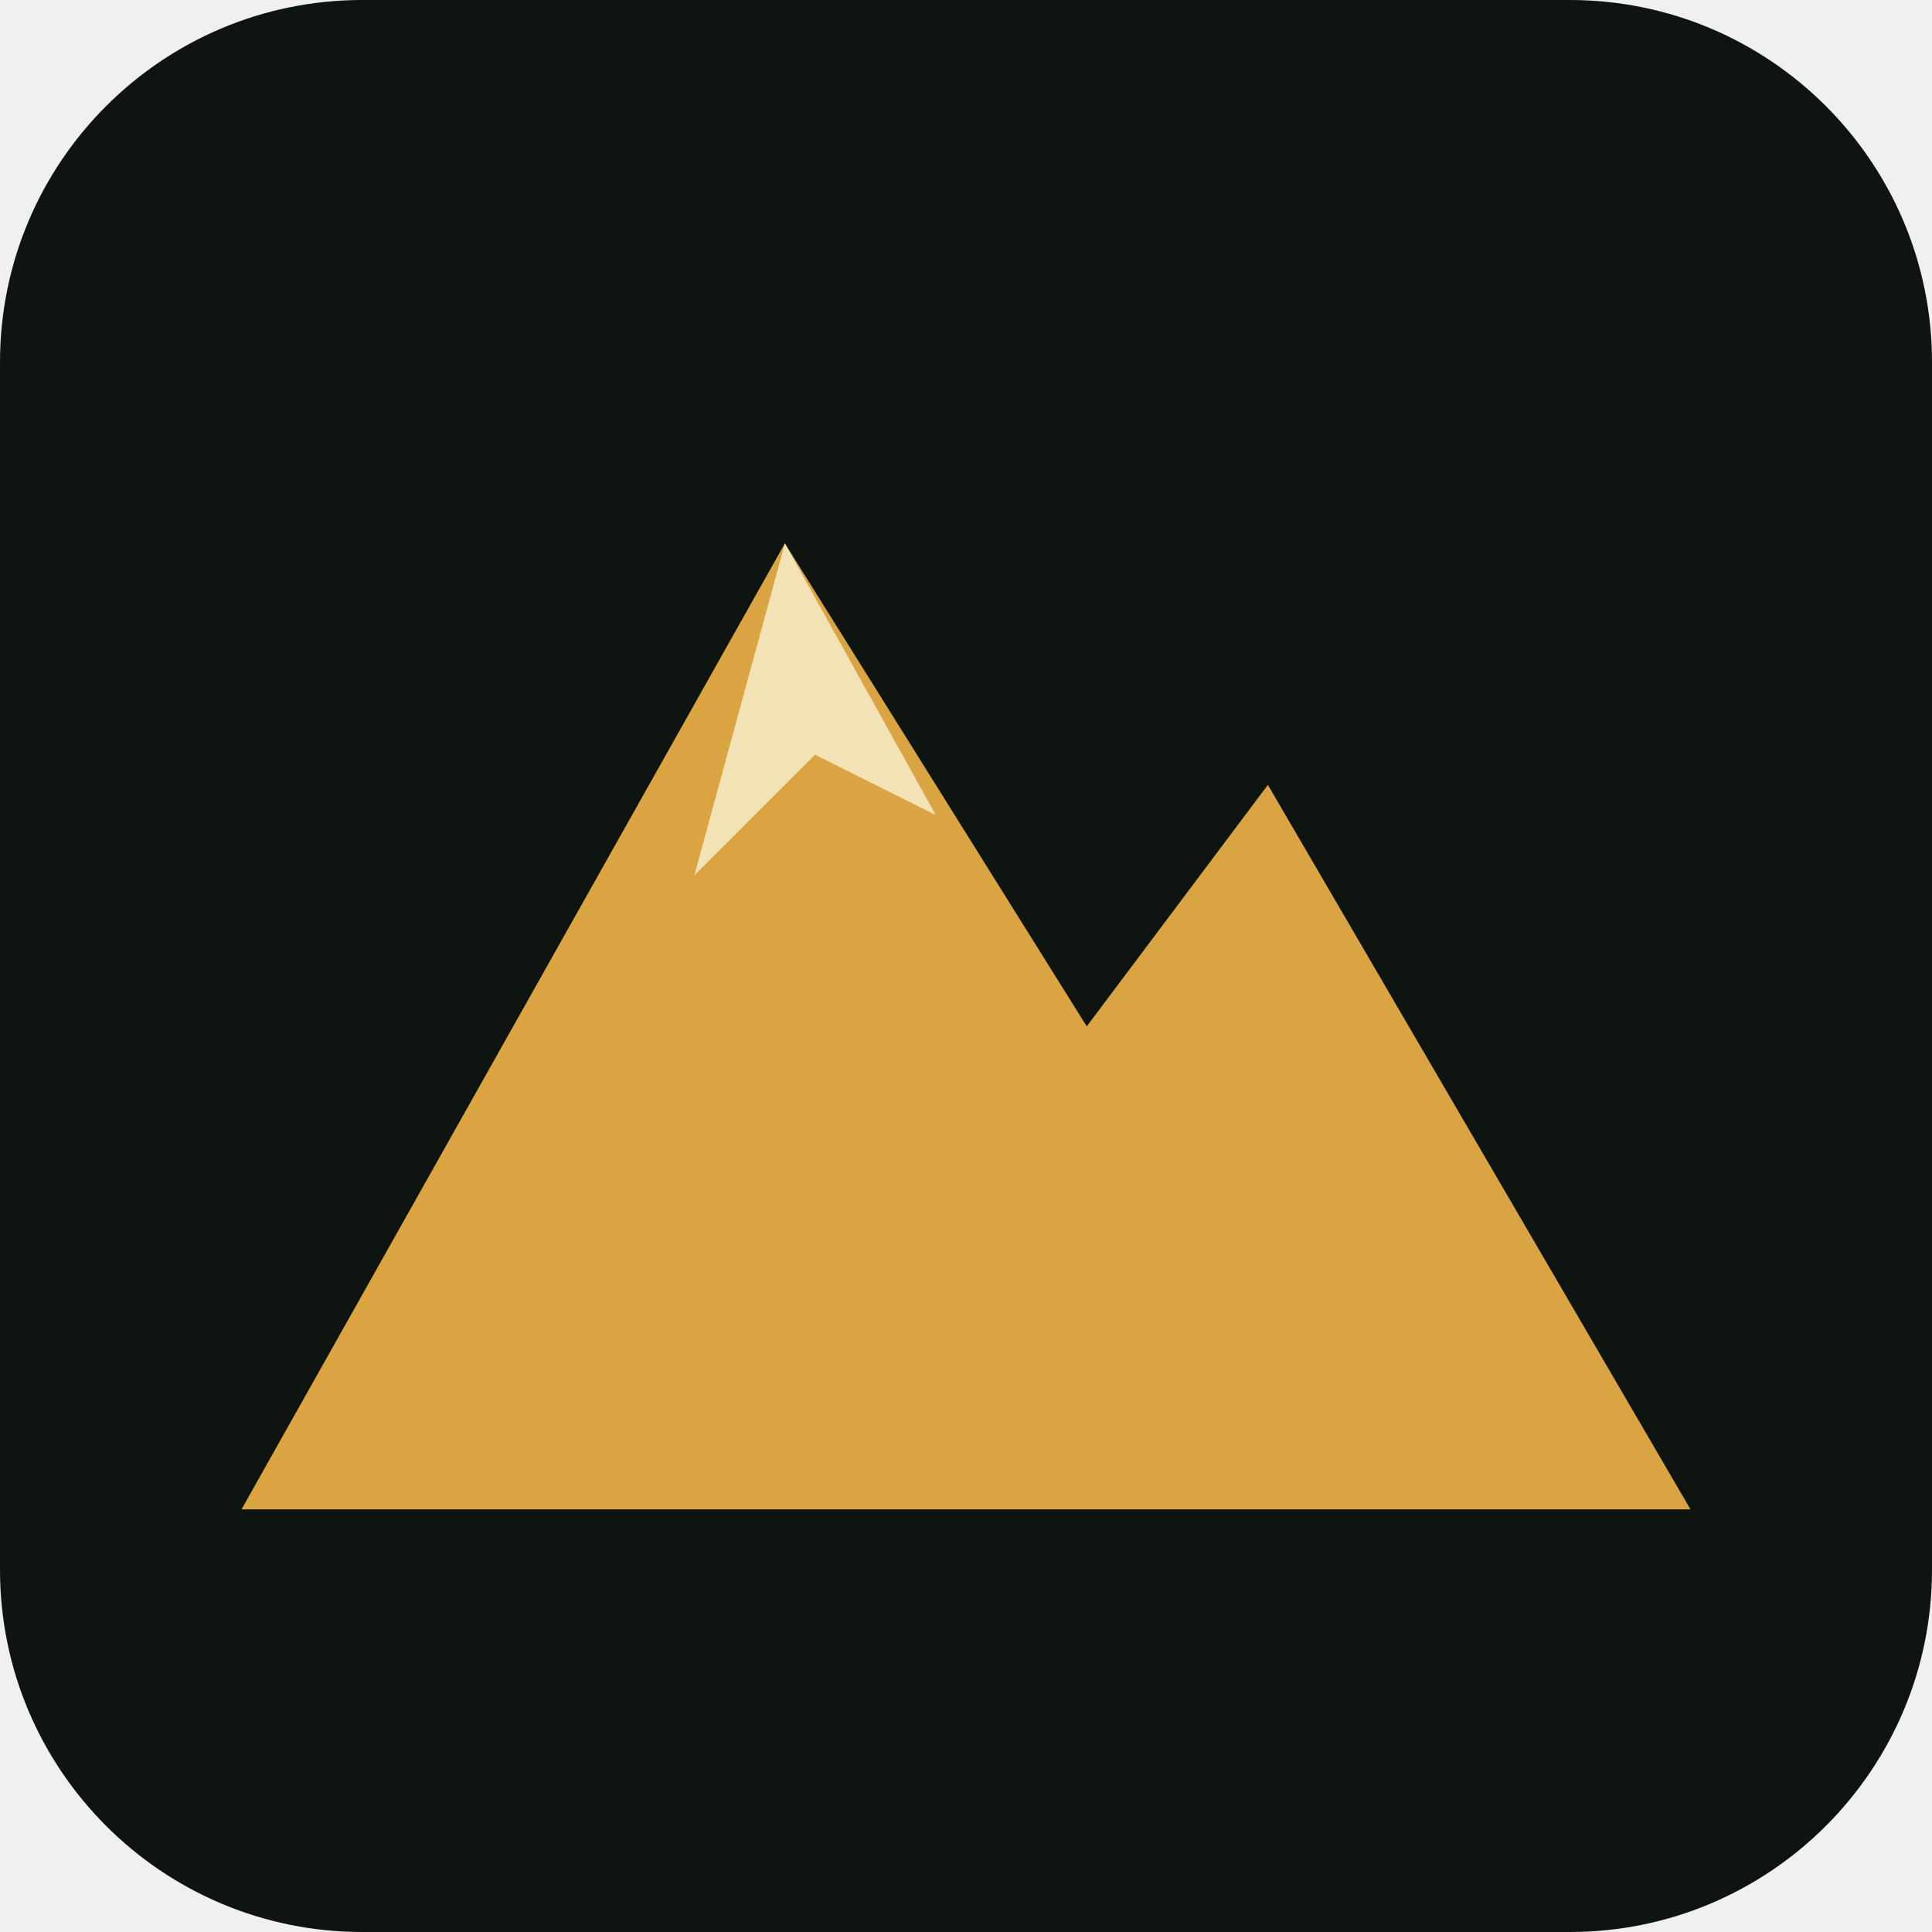
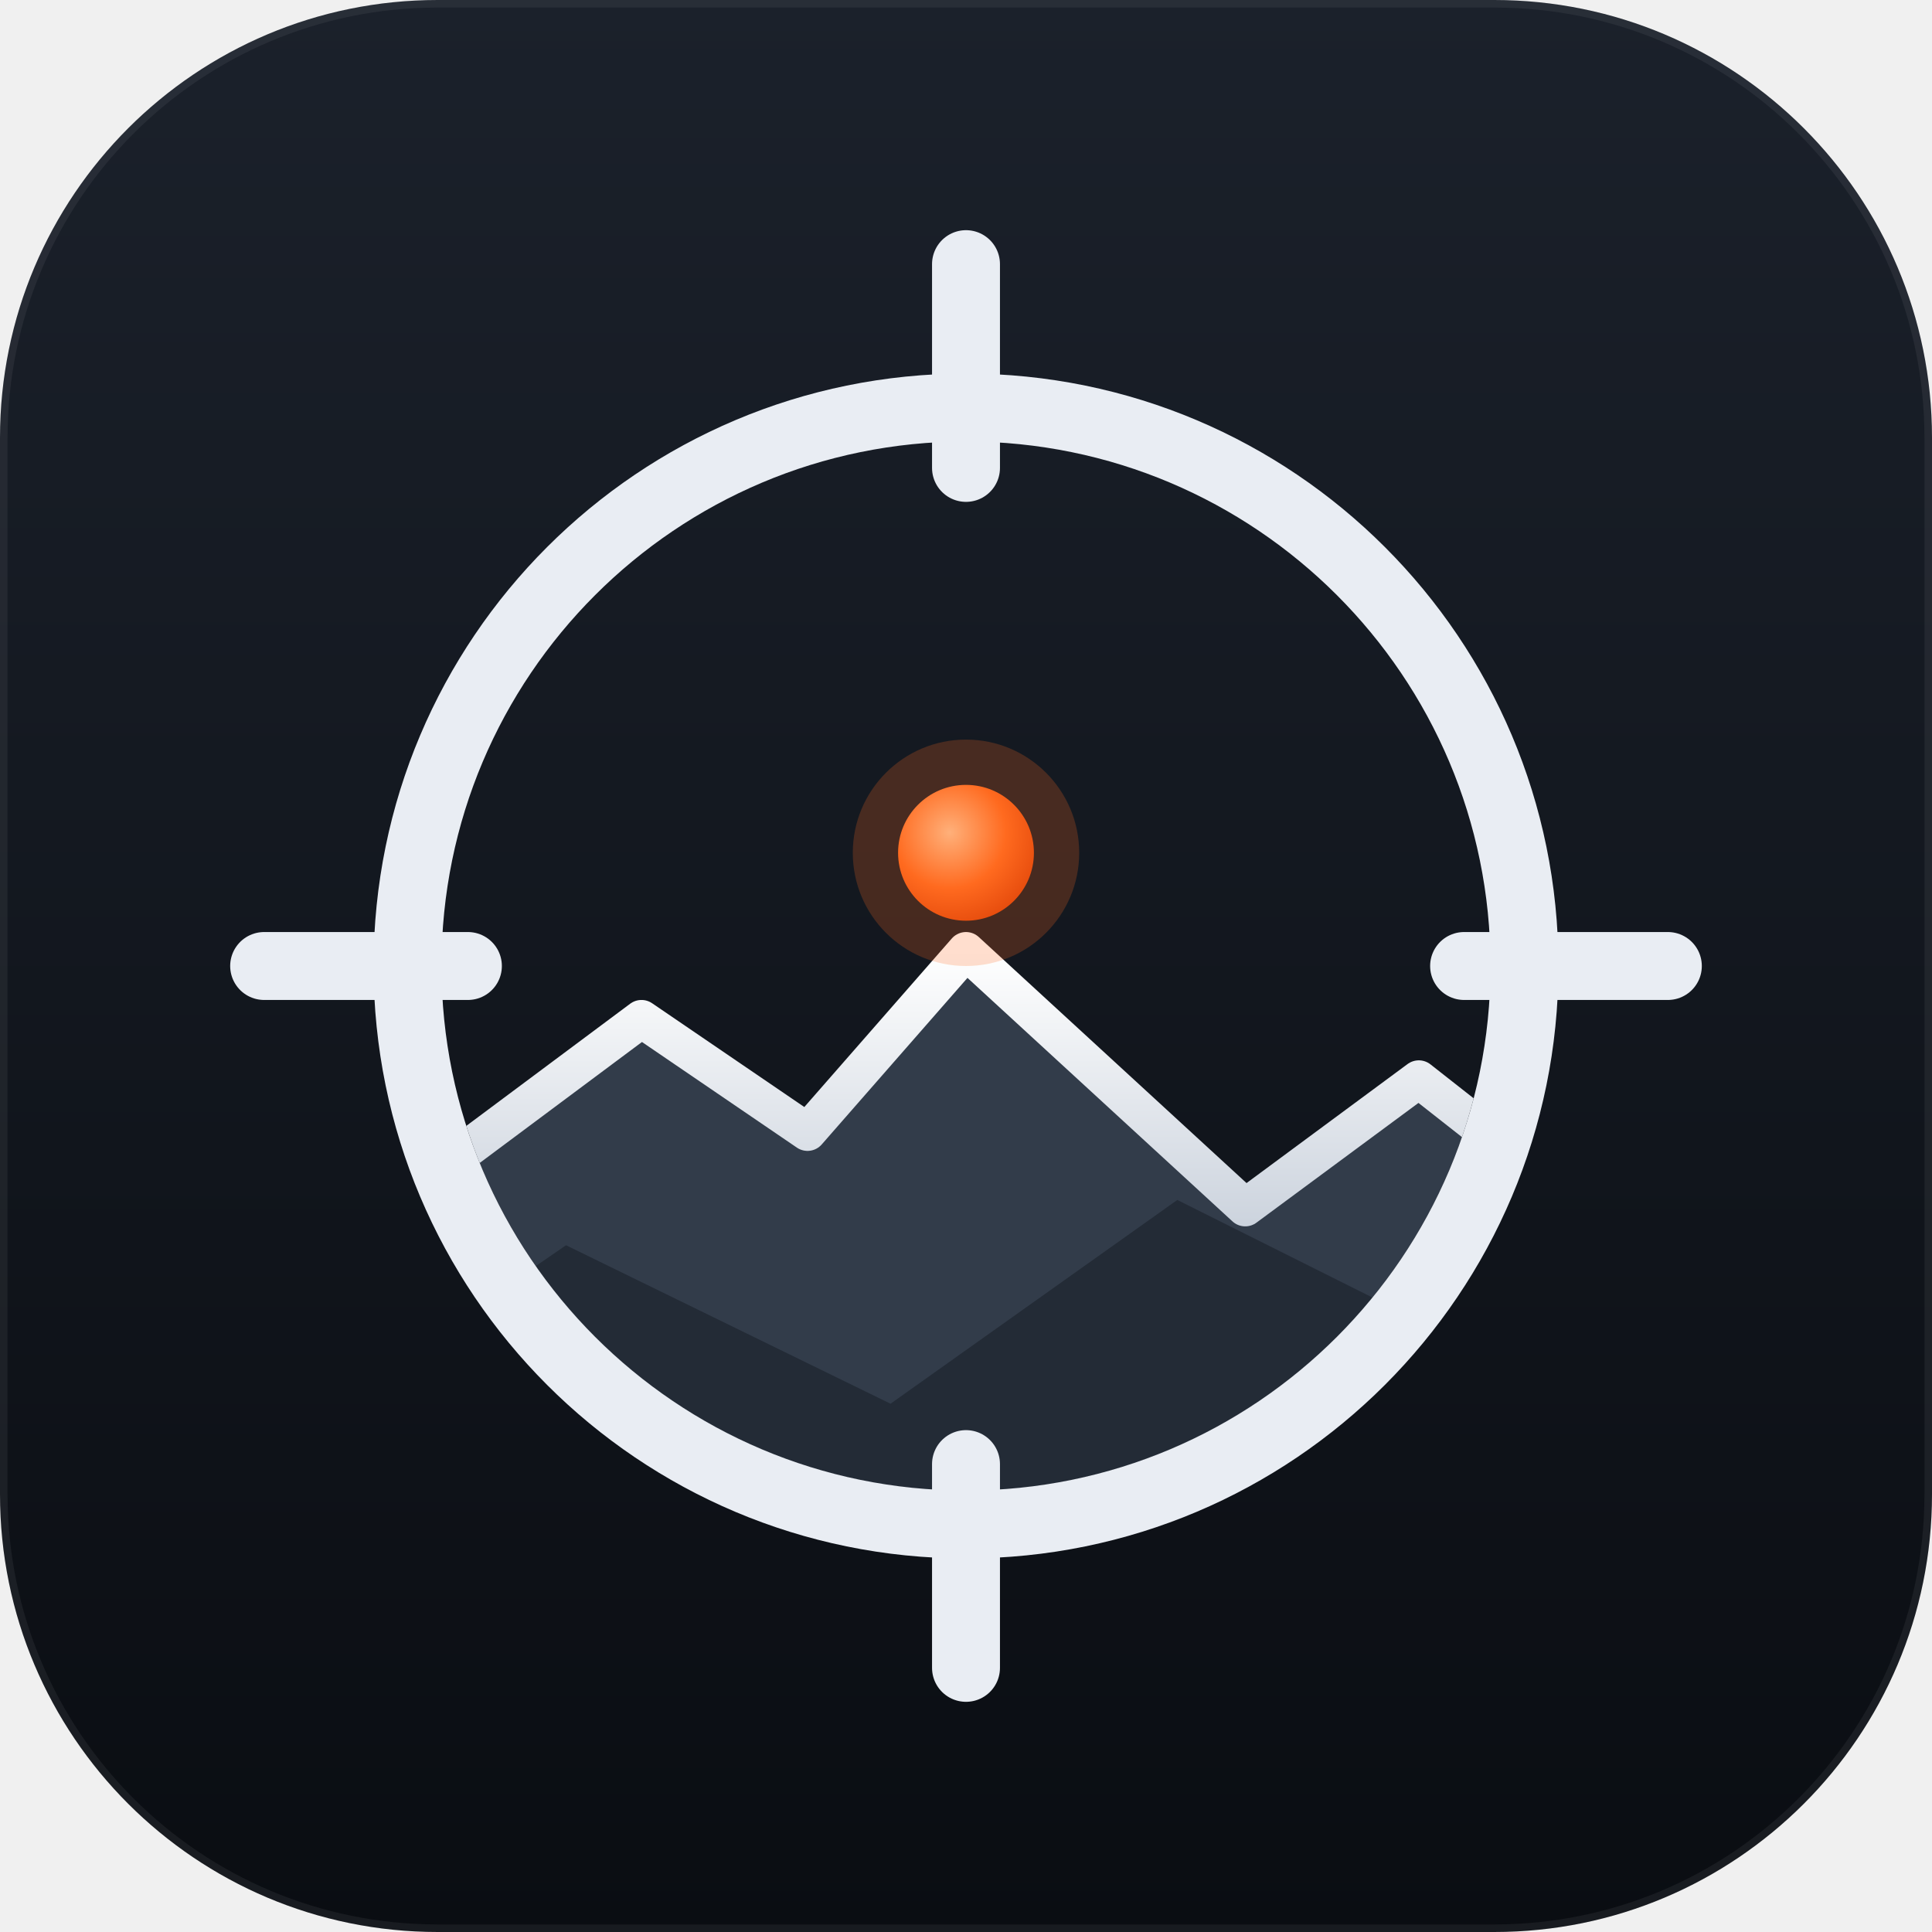
- <svg xmlns="http://www.w3.org/2000/svg" viewBox="0 0 64 64">
-   <rect width="64" height="64" rx="12" fill="#0e1410" />
-   <path d="M8 50 L26 18 L36 34 L42 26 L56 50 Z" fill="#d9a441" />
-   <path d="M26 18 L31 27 L27 25 L23 29 Z" fill="#f3e2b5" />
+ <svg xmlns="http://www.w3.org/2000/svg" viewBox="0 0 512 512">
+   <defs>
+     <linearGradient id="bg" x1="0" y1="0" x2="0" y2="1">
+       <stop offset="0" stop-color="#1b212b" />
+       <stop offset="1" stop-color="#0a0d12" />
+     </linearGradient>
+     <linearGradient id="ridge" x1="0" y1="0" x2="0" y2="1">
+       <stop offset="0" stop-color="#ffffff" />
+       <stop offset="1" stop-color="#b9c3d1" />
+     </linearGradient>
+     <clipPath id="lens">
+       <circle cx="256" cy="256" r="139" />
+     </clipPath>
+     <radialGradient id="blaze" cx="0.38" cy="0.35" r="0.75">
+       <stop offset="0" stop-color="#ffb07a" />
+       <stop offset="0.55" stop-color="#ff6a1f" />
+       <stop offset="1" stop-color="#e2470a" />
+     </radialGradient>
+   </defs>
+   <rect width="512" height="512" rx="116" fill="url(#bg)" />
+   <rect x="1" y="1" width="510" height="510" rx="115" fill="none" stroke="#ffffff" stroke-opacity="0.06" stroke-width="2" />
+   <g clip-path="url(#lens)">
+     <path d="M60 352 L170 270 L214 300 L256 252 L330 320 L376 286 L460 352 L460 460 L60 460 Z" fill="#323c4a" />
+     <path d="M60 392 L150 330 L236 372 L312 318 L460 392 L460 460 L60 460 Z" fill="#232b36" />
+     <path d="M60 352 L170 270 L214 300 L256 252 L330 320 L376 286 L460 352" fill="none" stroke="url(#ridge)" stroke-width="10" stroke-linejoin="round" />
+   </g>
+   <circle cx="256" cy="256" r="148" fill="none" stroke="#e9edf3" stroke-width="18" />
+   <path d="M256 70 V124 M256 388 V442 M70 256 H124 M388 256 H442" stroke="#e9edf3" stroke-width="18" stroke-linecap="round" />
+   <circle cx="256" cy="226" r="30" fill="#ff6a1f" opacity="0.22" />
+   <circle cx="256" cy="226" r="18" fill="url(#blaze)" />
</svg>
